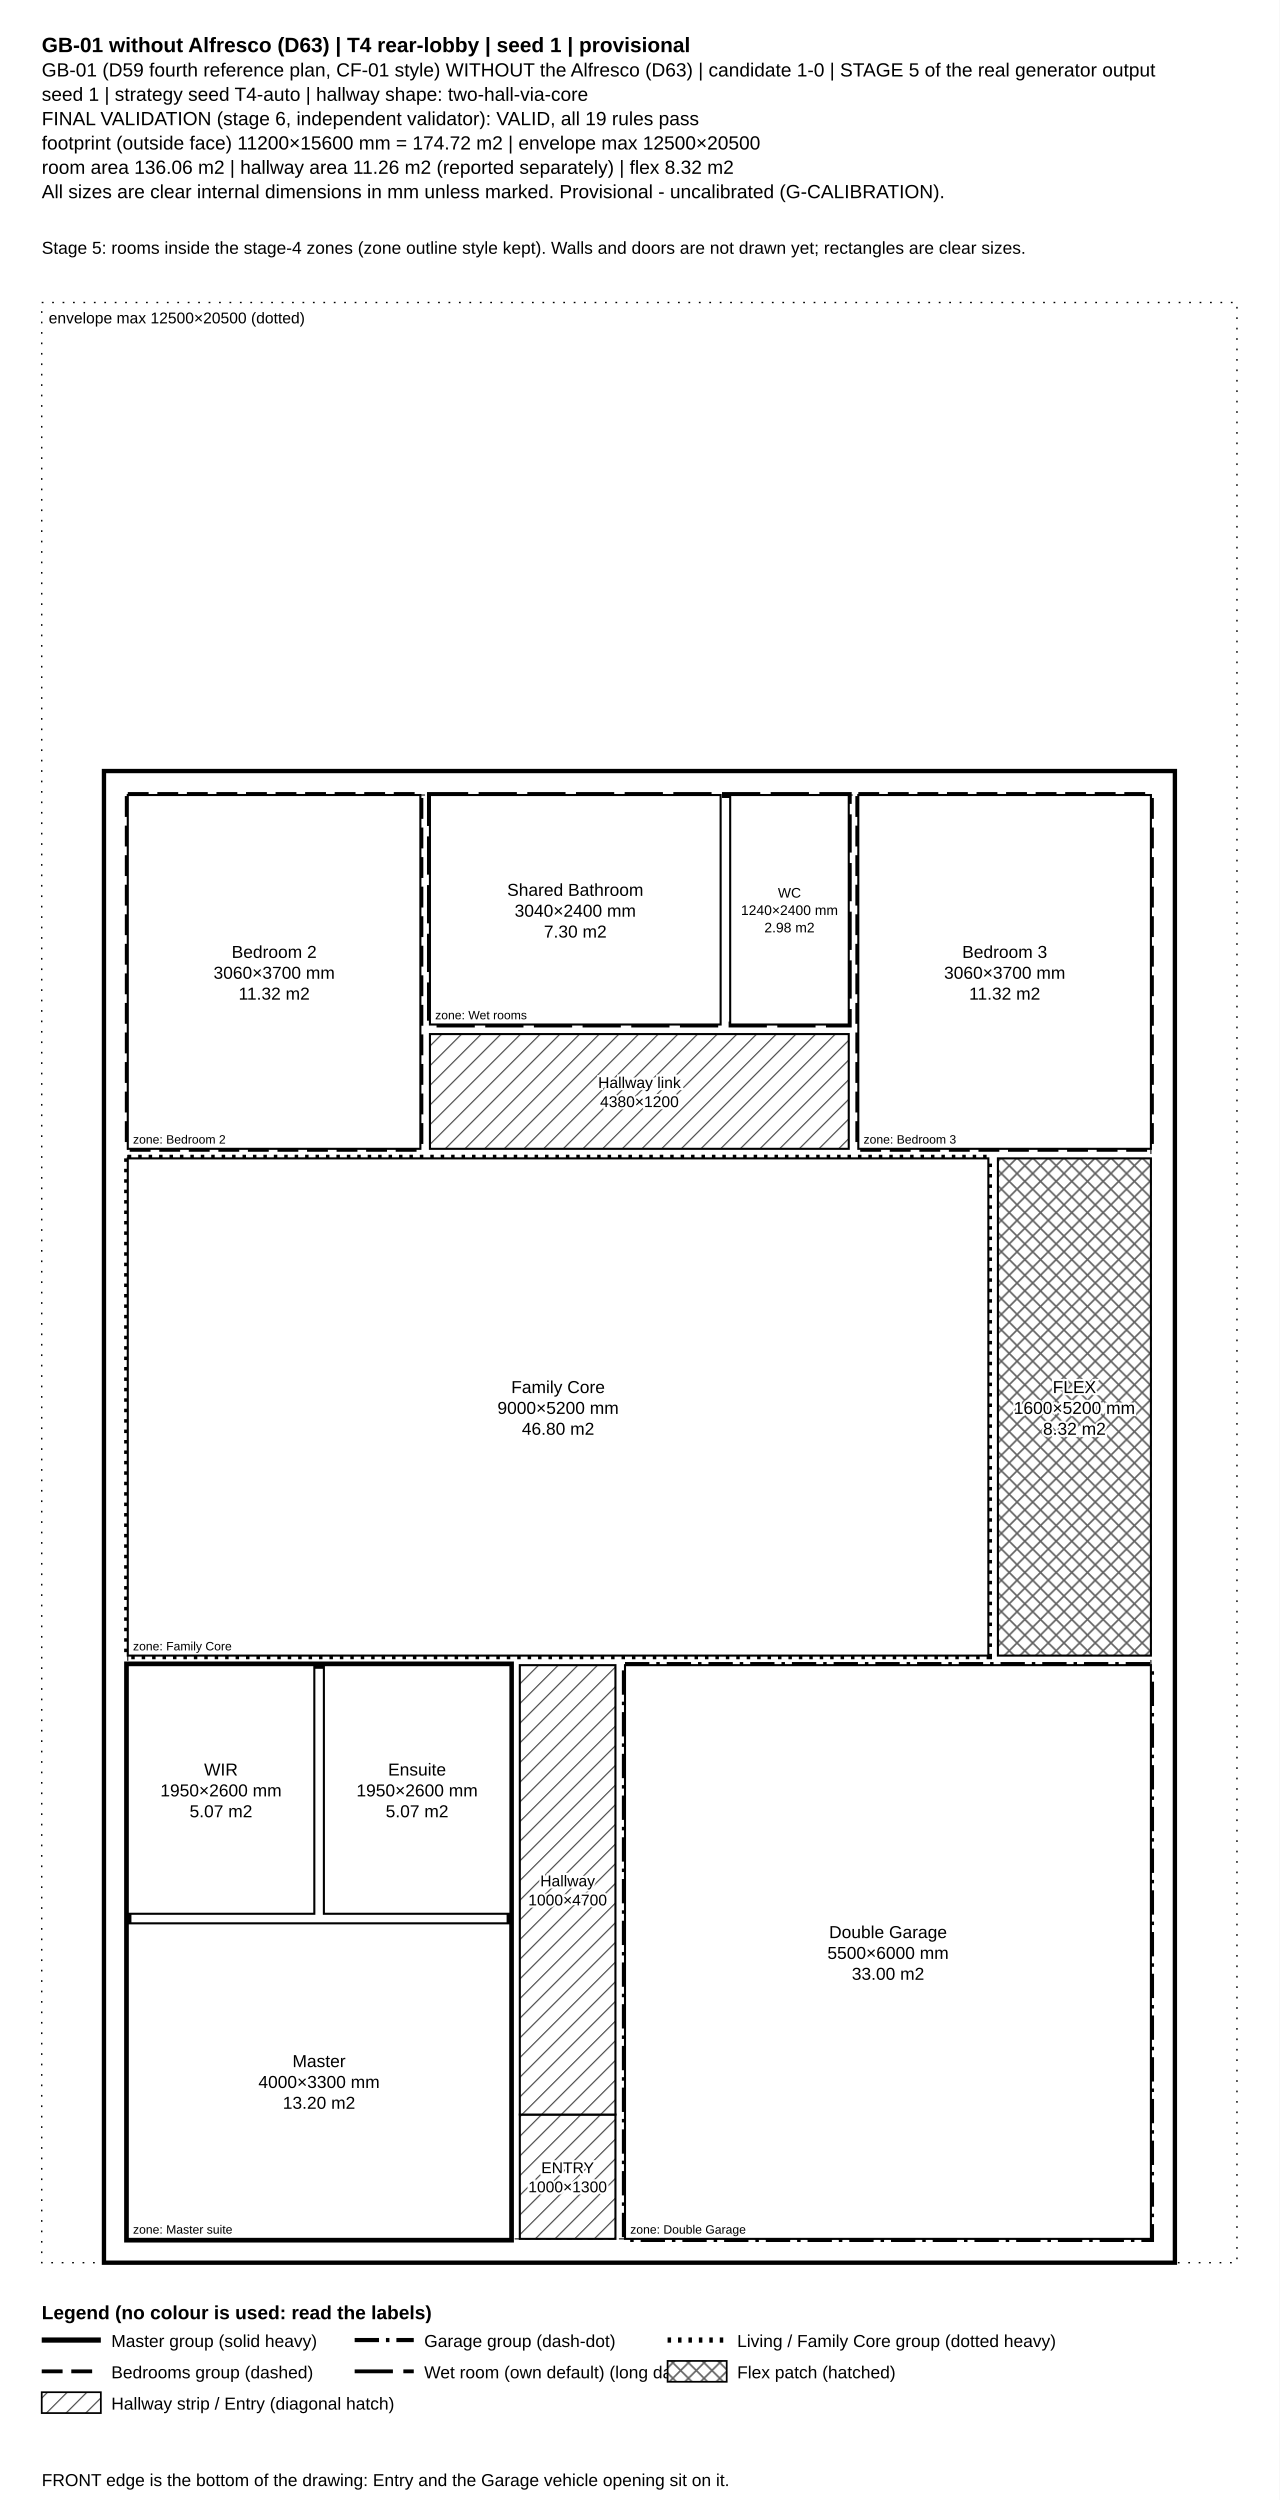
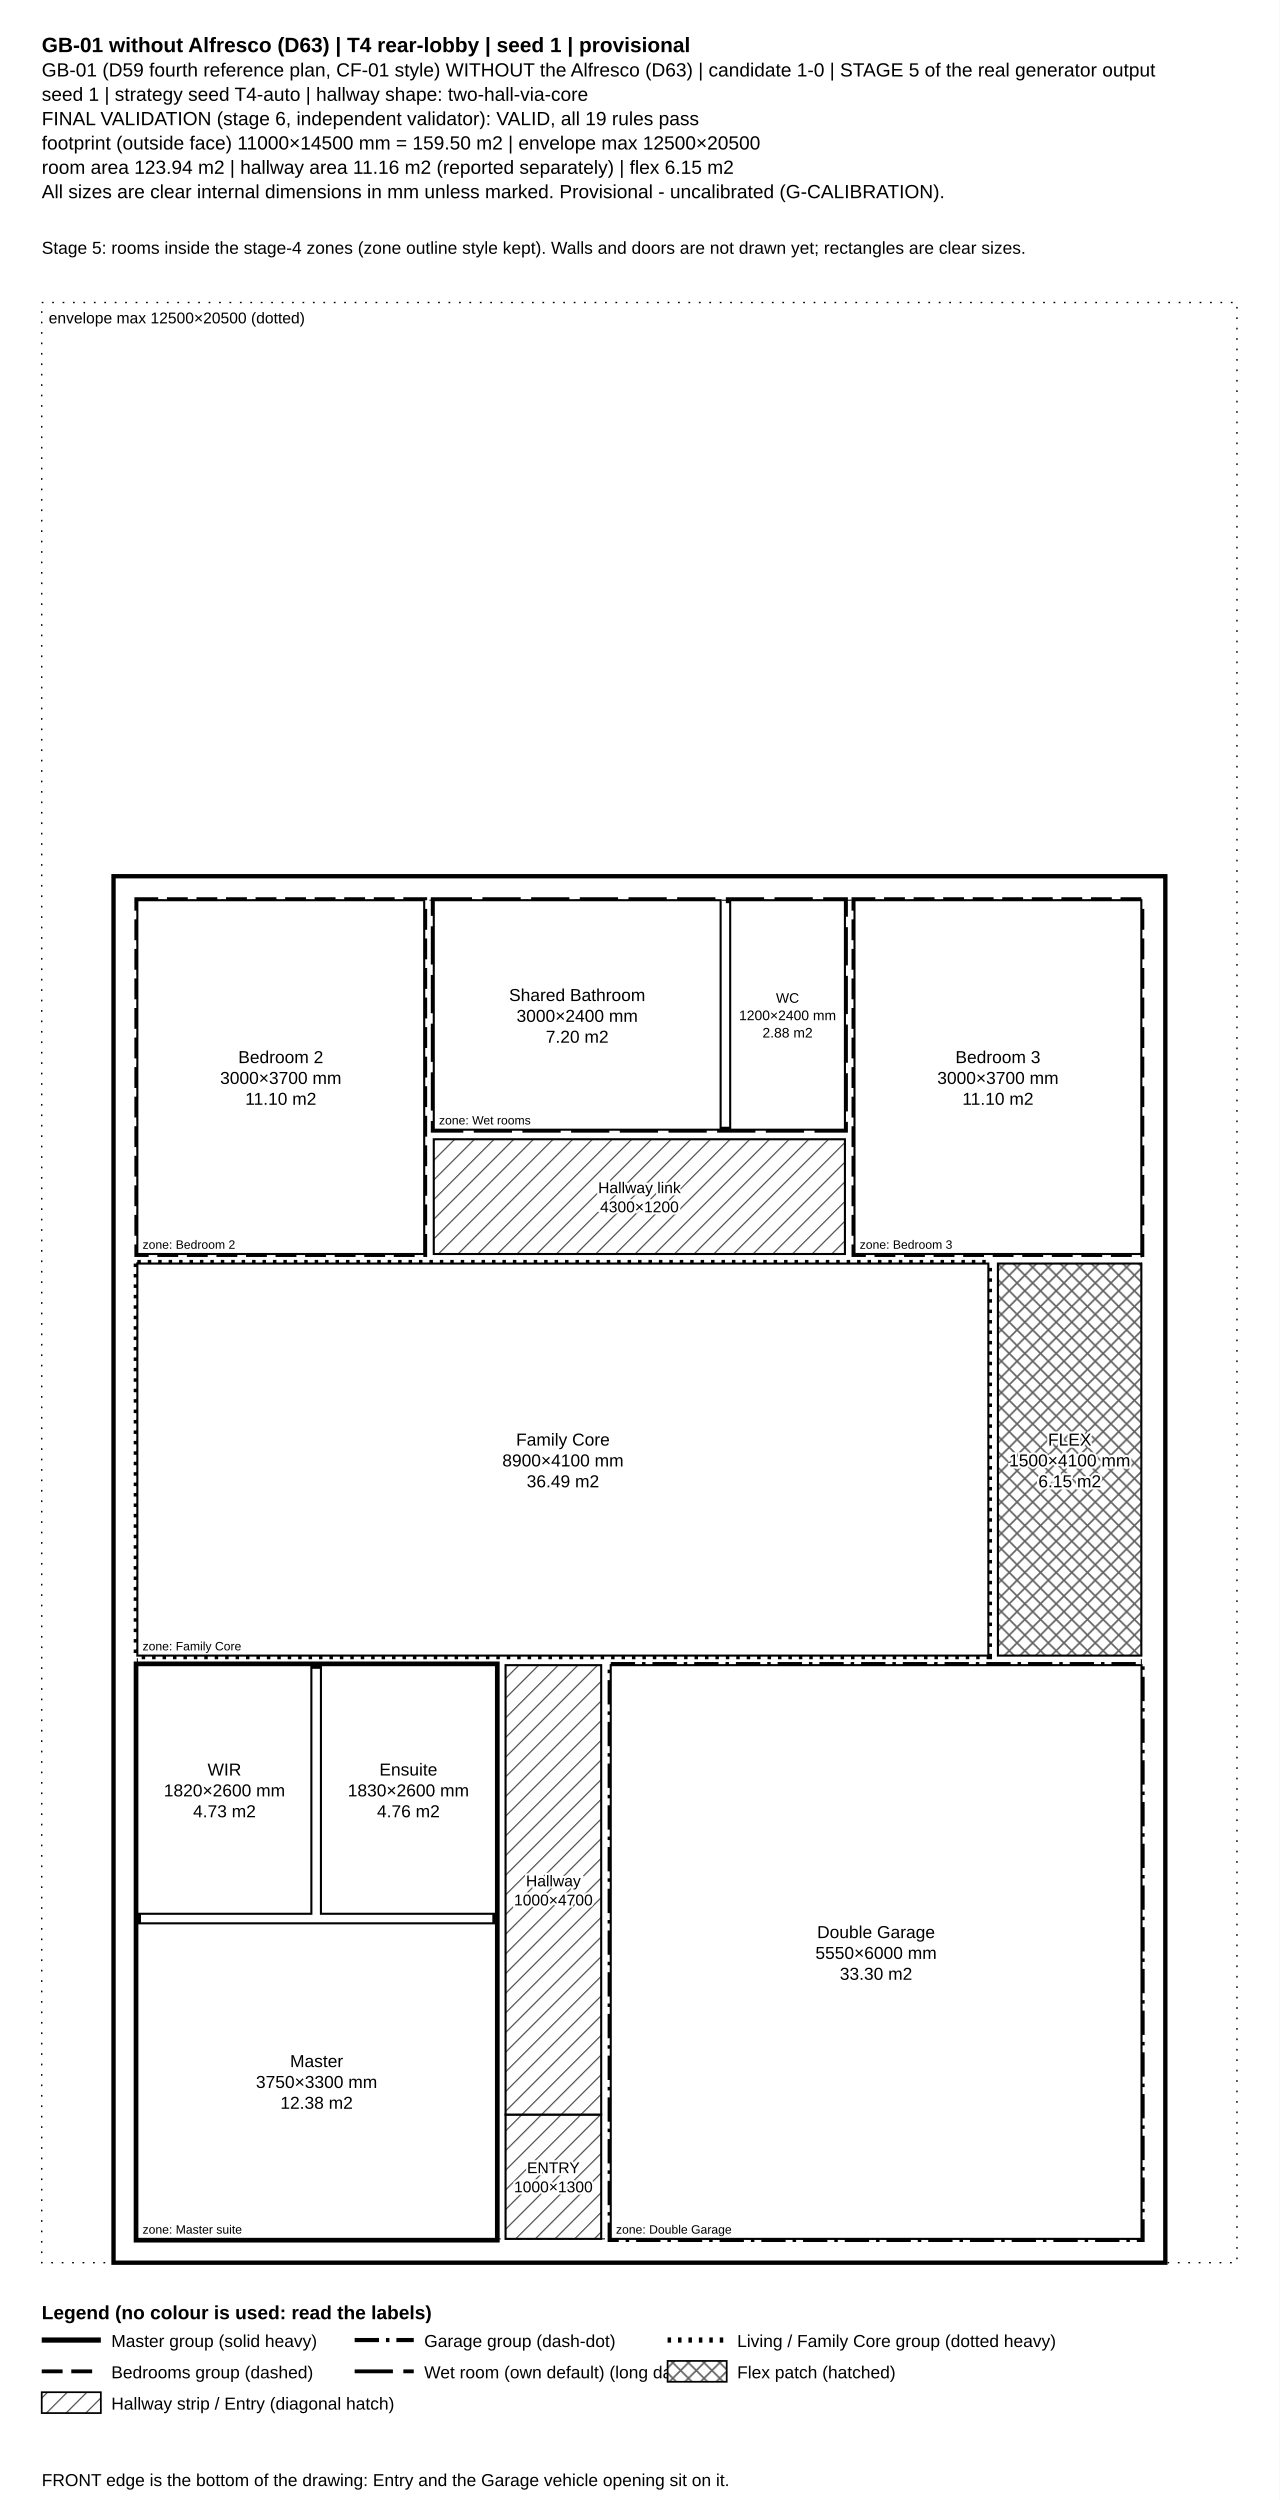
<svg xmlns="http://www.w3.org/2000/svg" width="736" height="1438" viewBox="0 0 736 1438" font-family="Arial, Helvetica, sans-serif">
  <rect width="100%" height="100%" fill="#fff" />
  <defs>
    <pattern id="hall" width="8" height="8" patternUnits="userSpaceOnUse" patternTransform="rotate(45)">
      <rect width="8" height="8" fill="#fff" />
      <line x1="0" y1="0" x2="0" y2="8" stroke="#555" stroke-width="1.4" />
    </pattern>
    <pattern id="flex" width="9" height="9" patternUnits="userSpaceOnUse">
      <rect width="9" height="9" fill="#fff" />
      <path d="M0 0L9 9M9 0L0 9" stroke="#666" stroke-width="1" />
    </pattern>
    <pattern id="wall" width="4" height="4" patternUnits="userSpaceOnUse">
      <rect width="4" height="4" fill="#222" />
    </pattern>
  </defs>
  <text x="24" y="30" font-size="12" font-weight="bold" fill="#000">GB-01 without Alfresco (D63) | T4 rear-lobby | seed 1 | provisional</text>
  <text x="24" y="44" font-size="11" font-weight="normal" fill="#000">GB-01 (D59 fourth reference plan, CF-01 style) WITHOUT the Alfresco (D63)   |   candidate 1-0   |   STAGE 5 of the real generator output</text>
  <text x="24" y="58" font-size="11" font-weight="normal" fill="#000">seed 1   |   strategy seed T4-auto   |   hallway shape: two-hall-via-core</text>
  <text x="24" y="72" font-size="11" font-weight="normal" fill="#000">FINAL VALIDATION (stage 6, independent validator): VALID, all 19 rules pass</text>
-   <text x="24" y="86" font-size="11" font-weight="normal" fill="#000">footprint (outside face) 11200×15600 mm = 174.72 m2 | envelope max 12500×20500</text>
-   <text x="24" y="100" font-size="11" font-weight="normal" fill="#000">room area 136.06 m2 | hallway area 11.26 m2 (reported separately) | flex 8.32 m2</text>
+   <text x="24" y="86" font-size="11" font-weight="normal" fill="#000">footprint (outside face) 11000×14500 mm = 159.50 m2 | envelope max 12500×20500</text>
+   <text x="24" y="100" font-size="11" font-weight="normal" fill="#000">room area 123.94 m2 | hallway area 11.16 m2 (reported separately) | flex 6.15 m2</text>
  <text x="24" y="114" font-size="11" font-weight="normal" fill="#000">All sizes are clear internal dimensions in mm unless marked. Provisional - uncalibrated (G-CALIBRATION).</text>
  <rect x="24.0" y="174.0" width="687.5" height="1127.5" fill="none" stroke="#000" stroke-width="0.8" stroke-dasharray="1 5" />
  <text x="28" y="186" font-size="9">envelope max 12500×20500 (dotted)</text>
-   <rect x="59.8" y="443.5" width="616.0" height="858.0" fill="none" stroke="#000" stroke-width="2.5" />
-   <rect x="73.5" y="457.3" width="588.5" height="830.5" fill="none" stroke="#000" stroke-width="0.6" stroke-dasharray="3 3" />
-   <rect x="299.0" y="1216.3" width="55.0" height="71.5" fill="url(#hall)" stroke="#000" stroke-width="1.2" />
-   <text x="326.5" y="1250.0" font-size="9" text-anchor="middle" fill="#000" stroke="#fff" stroke-width="2.5" paint-order="stroke">ENTRY</text>
-   <text x="326.5" y="1261.0" font-size="9" text-anchor="middle" fill="#000" stroke="#fff" stroke-width="2.5" paint-order="stroke">1000×1300</text>
-   <rect x="299.0" y="957.8" width="55.0" height="258.5" fill="url(#hall)" stroke="#000" stroke-width="1.2" />
-   <text x="326.5" y="1085.0" font-size="9" text-anchor="middle" fill="#000" stroke="#fff" stroke-width="2.5" paint-order="stroke">Hallway</text>
-   <text x="326.5" y="1096.0" font-size="9" text-anchor="middle" fill="#000" stroke="#fff" stroke-width="2.5" paint-order="stroke">1000×4700</text>
-   <rect x="247.3" y="594.8" width="240.9" height="66.0" fill="url(#hall)" stroke="#000" stroke-width="1.2" />
-   <text x="367.8" y="625.8" font-size="9" text-anchor="middle" fill="#000" stroke="#fff" stroke-width="2.5" paint-order="stroke">Hallway link</text>
-   <text x="367.8" y="636.8" font-size="9" text-anchor="middle" fill="#000" stroke="#fff" stroke-width="2.5" paint-order="stroke">4380×1200</text>
-   <rect x="73.5" y="957.8" width="220.0" height="330.0" fill="none" stroke="#000" stroke-width="4.2" />
-   <rect x="359.5" y="957.8" width="302.5" height="330.0" fill="none" stroke="#000" stroke-width="3.6" stroke-dasharray="14 4 2 4" />
-   <rect x="73.5" y="666.3" width="495.0" height="286.0" fill="none" stroke="#000" stroke-width="4.2" stroke-dasharray="2 4" />
-   <rect x="73.5" y="457.3" width="168.3" height="203.5" fill="none" stroke="#000" stroke-width="3.4" stroke-dasharray="12 5" />
-   <rect x="247.3" y="457.3" width="240.9" height="132.0" fill="none" stroke="#000" stroke-width="3.4" stroke-dasharray="22 6" />
-   <rect x="493.7" y="457.3" width="168.3" height="203.5" fill="none" stroke="#000" stroke-width="3.4" stroke-dasharray="12 5" />
-   <rect x="73.5" y="1106.3" width="220.0" height="181.5" fill="#fff" stroke="#000" stroke-width="1.2" />
-   <text x="183.5" y="1189.0" font-size="10" text-anchor="middle" fill="#000" stroke="#fff" stroke-width="2.5" paint-order="stroke">Master</text>
-   <text x="183.5" y="1201.0" font-size="10" text-anchor="middle" fill="#000" stroke="#fff" stroke-width="2.5" paint-order="stroke">4000×3300 mm</text>
-   <text x="183.5" y="1213.0" font-size="10" text-anchor="middle" fill="#000" stroke="#fff" stroke-width="2.5" paint-order="stroke">13.20 m2</text>
-   <rect x="73.5" y="957.8" width="107.3" height="143.0" fill="#fff" stroke="#000" stroke-width="1.2" />
-   <text x="127.1" y="1021.3" font-size="10" text-anchor="middle" fill="#000" stroke="#fff" stroke-width="2.5" paint-order="stroke">WIR</text>
-   <text x="127.1" y="1033.3" font-size="10" text-anchor="middle" fill="#000" stroke="#fff" stroke-width="2.5" paint-order="stroke">1950×2600 mm</text>
-   <text x="127.1" y="1045.3" font-size="10" text-anchor="middle" fill="#000" stroke="#fff" stroke-width="2.5" paint-order="stroke">5.07 m2</text>
-   <rect x="186.3" y="957.8" width="107.3" height="143.0" fill="#fff" stroke="#000" stroke-width="1.2" />
-   <text x="239.9" y="1021.3" font-size="10" text-anchor="middle" fill="#000" stroke="#fff" stroke-width="2.5" paint-order="stroke">Ensuite</text>
-   <text x="239.9" y="1033.3" font-size="10" text-anchor="middle" fill="#000" stroke="#fff" stroke-width="2.5" paint-order="stroke">1950×2600 mm</text>
-   <text x="239.9" y="1045.3" font-size="10" text-anchor="middle" fill="#000" stroke="#fff" stroke-width="2.5" paint-order="stroke">5.07 m2</text>
-   <rect x="359.5" y="957.8" width="302.5" height="330.0" fill="#fff" stroke="#000" stroke-width="1.2" />
-   <text x="510.8" y="1114.8" font-size="10" text-anchor="middle" fill="#000" stroke="#fff" stroke-width="2.5" paint-order="stroke">Double Garage</text>
-   <text x="510.8" y="1126.8" font-size="10" text-anchor="middle" fill="#000" stroke="#fff" stroke-width="2.5" paint-order="stroke">5500×6000 mm</text>
-   <text x="510.8" y="1138.8" font-size="10" text-anchor="middle" fill="#000" stroke="#fff" stroke-width="2.5" paint-order="stroke">33.00 m2</text>
-   <rect x="73.5" y="666.3" width="495.0" height="286.0" fill="#fff" stroke="#000" stroke-width="1.2" />
-   <text x="321.0" y="801.3" font-size="10" text-anchor="middle" fill="#000" stroke="#fff" stroke-width="2.5" paint-order="stroke">Family Core</text>
-   <text x="321.0" y="813.3" font-size="10" text-anchor="middle" fill="#000" stroke="#fff" stroke-width="2.5" paint-order="stroke">9000×5200 mm</text>
-   <text x="321.0" y="825.3" font-size="10" text-anchor="middle" fill="#000" stroke="#fff" stroke-width="2.5" paint-order="stroke">46.80 m2</text>
-   <rect x="73.5" y="457.3" width="168.3" height="203.5" fill="#fff" stroke="#000" stroke-width="1.2" />
-   <text x="157.7" y="551.0" font-size="10" text-anchor="middle" fill="#000" stroke="#fff" stroke-width="2.5" paint-order="stroke">Bedroom 2</text>
-   <text x="157.7" y="563.0" font-size="10" text-anchor="middle" fill="#000" stroke="#fff" stroke-width="2.5" paint-order="stroke">3060×3700 mm</text>
-   <text x="157.7" y="575.0" font-size="10" text-anchor="middle" fill="#000" stroke="#fff" stroke-width="2.5" paint-order="stroke">11.32 m2</text>
-   <rect x="247.3" y="457.3" width="167.2" height="132.0" fill="#fff" stroke="#000" stroke-width="1.2" />
-   <text x="330.9" y="515.3" font-size="10" text-anchor="middle" fill="#000" stroke="#fff" stroke-width="2.5" paint-order="stroke">Shared Bathroom</text>
-   <text x="330.9" y="527.3" font-size="10" text-anchor="middle" fill="#000" stroke="#fff" stroke-width="2.5" paint-order="stroke">3040×2400 mm</text>
-   <text x="330.9" y="539.3" font-size="10" text-anchor="middle" fill="#000" stroke="#fff" stroke-width="2.5" paint-order="stroke">7.30 m2</text>
-   <rect x="420.0" y="457.3" width="68.2" height="132.0" fill="#fff" stroke="#000" stroke-width="1.2" />
-   <text x="454.1" y="516.3" font-size="8" text-anchor="middle" fill="#000" stroke="#fff" stroke-width="2.5" paint-order="stroke">WC</text>
-   <text x="454.1" y="526.3" font-size="8" text-anchor="middle" fill="#000" stroke="#fff" stroke-width="2.5" paint-order="stroke">1240×2400 mm</text>
-   <text x="454.1" y="536.3" font-size="8" text-anchor="middle" fill="#000" stroke="#fff" stroke-width="2.5" paint-order="stroke">2.98 m2</text>
-   <rect x="493.7" y="457.3" width="168.3" height="203.5" fill="#fff" stroke="#000" stroke-width="1.2" />
-   <text x="577.9" y="551.0" font-size="10" text-anchor="middle" fill="#000" stroke="#fff" stroke-width="2.5" paint-order="stroke">Bedroom 3</text>
-   <text x="577.9" y="563.0" font-size="10" text-anchor="middle" fill="#000" stroke="#fff" stroke-width="2.5" paint-order="stroke">3060×3700 mm</text>
-   <text x="577.9" y="575.0" font-size="10" text-anchor="middle" fill="#000" stroke="#fff" stroke-width="2.5" paint-order="stroke">11.32 m2</text>
-   <rect x="574.0" y="666.3" width="88.0" height="286.0" fill="url(#flex)" stroke="#000" stroke-width="1.2" />
-   <text x="618.0" y="801.3" font-size="10" text-anchor="middle" fill="#000" stroke="#fff" stroke-width="2.5" paint-order="stroke">FLEX</text>
-   <text x="618.0" y="813.3" font-size="10" text-anchor="middle" fill="#000" stroke="#fff" stroke-width="2.5" paint-order="stroke">1600×5200 mm</text>
-   <text x="618.0" y="825.3" font-size="10" text-anchor="middle" fill="#000" stroke="#fff" stroke-width="2.5" paint-order="stroke">8.32 m2</text>
-   <text x="76.5" y="1284.8" font-size="7">zone: Master suite</text>
-   <text x="362.5" y="1284.8" font-size="7">zone: Double Garage</text>
-   <text x="76.5" y="949.3" font-size="7">zone: Family Core</text>
-   <text x="76.5" y="657.8" font-size="7">zone: Bedroom 2</text>
-   <text x="250.3" y="586.3" font-size="7">zone: Wet rooms</text>
-   <text x="496.7" y="657.8" font-size="7">zone: Bedroom 3</text>
+   <rect x="65.3" y="504.0" width="605.0" height="797.5" fill="none" stroke="#000" stroke-width="2.5" />
+   <rect x="79.0" y="517.8" width="577.5" height="770.0" fill="none" stroke="#000" stroke-width="0.6" stroke-dasharray="3 3" />
+   <rect x="290.8" y="1216.3" width="55.0" height="71.5" fill="url(#hall)" stroke="#000" stroke-width="1.2" />
+   <text x="318.3" y="1250.0" font-size="9" text-anchor="middle" fill="#000" stroke="#fff" stroke-width="2.5" paint-order="stroke">ENTRY</text>
+   <text x="318.3" y="1261.0" font-size="9" text-anchor="middle" fill="#000" stroke="#fff" stroke-width="2.5" paint-order="stroke">1000×1300</text>
+   <rect x="290.8" y="957.8" width="55.0" height="258.5" fill="url(#hall)" stroke="#000" stroke-width="1.2" />
+   <text x="318.3" y="1085.0" font-size="9" text-anchor="middle" fill="#000" stroke="#fff" stroke-width="2.5" paint-order="stroke">Hallway</text>
+   <text x="318.3" y="1096.0" font-size="9" text-anchor="middle" fill="#000" stroke="#fff" stroke-width="2.5" paint-order="stroke">1000×4700</text>
+   <rect x="249.5" y="655.3" width="236.5" height="66.0" fill="url(#hall)" stroke="#000" stroke-width="1.2" />
+   <text x="367.8" y="686.3" font-size="9" text-anchor="middle" fill="#000" stroke="#fff" stroke-width="2.5" paint-order="stroke">Hallway link</text>
+   <text x="367.8" y="697.3" font-size="9" text-anchor="middle" fill="#000" stroke="#fff" stroke-width="2.5" paint-order="stroke">4300×1200</text>
+   <rect x="79.0" y="957.8" width="206.3" height="330.0" fill="none" stroke="#000" stroke-width="4.2" />
+   <rect x="351.3" y="957.8" width="305.3" height="330.0" fill="none" stroke="#000" stroke-width="3.6" stroke-dasharray="14 4 2 4" />
+   <rect x="79.0" y="726.8" width="489.5" height="225.5" fill="none" stroke="#000" stroke-width="4.2" stroke-dasharray="2 4" />
+   <rect x="79.0" y="517.8" width="165.0" height="203.5" fill="none" stroke="#000" stroke-width="3.4" stroke-dasharray="12 5" />
+   <rect x="249.5" y="517.8" width="236.5" height="132.0" fill="none" stroke="#000" stroke-width="3.4" stroke-dasharray="22 6" />
+   <rect x="491.5" y="517.8" width="165.0" height="203.5" fill="none" stroke="#000" stroke-width="3.4" stroke-dasharray="12 5" />
+   <rect x="79.0" y="1106.3" width="206.3" height="181.5" fill="#fff" stroke="#000" stroke-width="1.2" />
+   <text x="182.1" y="1189.0" font-size="10" text-anchor="middle" fill="#000" stroke="#fff" stroke-width="2.5" paint-order="stroke">Master</text>
+   <text x="182.1" y="1201.0" font-size="10" text-anchor="middle" fill="#000" stroke="#fff" stroke-width="2.5" paint-order="stroke">3750×3300 mm</text>
+   <text x="182.1" y="1213.0" font-size="10" text-anchor="middle" fill="#000" stroke="#fff" stroke-width="2.5" paint-order="stroke">12.38 m2</text>
+   <rect x="79.0" y="957.8" width="100.1" height="143.0" fill="#fff" stroke="#000" stroke-width="1.2" />
+   <text x="129.1" y="1021.3" font-size="10" text-anchor="middle" fill="#000" stroke="#fff" stroke-width="2.5" paint-order="stroke">WIR</text>
+   <text x="129.1" y="1033.3" font-size="10" text-anchor="middle" fill="#000" stroke="#fff" stroke-width="2.5" paint-order="stroke">1820×2600 mm</text>
+   <text x="129.1" y="1045.3" font-size="10" text-anchor="middle" fill="#000" stroke="#fff" stroke-width="2.5" paint-order="stroke">4.73 m2</text>
+   <rect x="184.6" y="957.8" width="100.7" height="143.0" fill="#fff" stroke="#000" stroke-width="1.2" />
+   <text x="234.9" y="1021.3" font-size="10" text-anchor="middle" fill="#000" stroke="#fff" stroke-width="2.5" paint-order="stroke">Ensuite</text>
+   <text x="234.9" y="1033.3" font-size="10" text-anchor="middle" fill="#000" stroke="#fff" stroke-width="2.5" paint-order="stroke">1830×2600 mm</text>
+   <text x="234.9" y="1045.3" font-size="10" text-anchor="middle" fill="#000" stroke="#fff" stroke-width="2.5" paint-order="stroke">4.76 m2</text>
+   <rect x="351.3" y="957.8" width="305.3" height="330.0" fill="#fff" stroke="#000" stroke-width="1.2" />
+   <text x="503.9" y="1114.8" font-size="10" text-anchor="middle" fill="#000" stroke="#fff" stroke-width="2.5" paint-order="stroke">Double Garage</text>
+   <text x="503.9" y="1126.8" font-size="10" text-anchor="middle" fill="#000" stroke="#fff" stroke-width="2.5" paint-order="stroke">5550×6000 mm</text>
+   <text x="503.9" y="1138.8" font-size="10" text-anchor="middle" fill="#000" stroke="#fff" stroke-width="2.5" paint-order="stroke">33.30 m2</text>
+   <rect x="79.0" y="726.8" width="489.5" height="225.5" fill="#fff" stroke="#000" stroke-width="1.2" />
+   <text x="323.8" y="831.5" font-size="10" text-anchor="middle" fill="#000" stroke="#fff" stroke-width="2.5" paint-order="stroke">Family Core</text>
+   <text x="323.8" y="843.5" font-size="10" text-anchor="middle" fill="#000" stroke="#fff" stroke-width="2.5" paint-order="stroke">8900×4100 mm</text>
+   <text x="323.8" y="855.5" font-size="10" text-anchor="middle" fill="#000" stroke="#fff" stroke-width="2.5" paint-order="stroke">36.49 m2</text>
+   <rect x="79.0" y="517.8" width="165.0" height="203.5" fill="#fff" stroke="#000" stroke-width="1.2" />
+   <text x="161.5" y="611.5" font-size="10" text-anchor="middle" fill="#000" stroke="#fff" stroke-width="2.5" paint-order="stroke">Bedroom 2</text>
+   <text x="161.5" y="623.5" font-size="10" text-anchor="middle" fill="#000" stroke="#fff" stroke-width="2.5" paint-order="stroke">3000×3700 mm</text>
+   <text x="161.5" y="635.5" font-size="10" text-anchor="middle" fill="#000" stroke="#fff" stroke-width="2.5" paint-order="stroke">11.10 m2</text>
+   <rect x="249.5" y="517.8" width="165.0" height="132.0" fill="#fff" stroke="#000" stroke-width="1.2" />
+   <text x="332.0" y="575.8" font-size="10" text-anchor="middle" fill="#000" stroke="#fff" stroke-width="2.5" paint-order="stroke">Shared Bathroom</text>
+   <text x="332.0" y="587.8" font-size="10" text-anchor="middle" fill="#000" stroke="#fff" stroke-width="2.5" paint-order="stroke">3000×2400 mm</text>
+   <text x="332.0" y="599.8" font-size="10" text-anchor="middle" fill="#000" stroke="#fff" stroke-width="2.5" paint-order="stroke">7.20 m2</text>
+   <rect x="420.0" y="517.8" width="66.0" height="132.0" fill="#fff" stroke="#000" stroke-width="1.2" />
+   <text x="453.0" y="576.8" font-size="8" text-anchor="middle" fill="#000" stroke="#fff" stroke-width="2.5" paint-order="stroke">WC</text>
+   <text x="453.0" y="586.8" font-size="8" text-anchor="middle" fill="#000" stroke="#fff" stroke-width="2.5" paint-order="stroke">1200×2400 mm</text>
+   <text x="453.0" y="596.8" font-size="8" text-anchor="middle" fill="#000" stroke="#fff" stroke-width="2.5" paint-order="stroke">2.88 m2</text>
+   <rect x="491.5" y="517.8" width="165.0" height="203.5" fill="#fff" stroke="#000" stroke-width="1.2" />
+   <text x="574.0" y="611.5" font-size="10" text-anchor="middle" fill="#000" stroke="#fff" stroke-width="2.5" paint-order="stroke">Bedroom 3</text>
+   <text x="574.0" y="623.5" font-size="10" text-anchor="middle" fill="#000" stroke="#fff" stroke-width="2.5" paint-order="stroke">3000×3700 mm</text>
+   <text x="574.0" y="635.5" font-size="10" text-anchor="middle" fill="#000" stroke="#fff" stroke-width="2.5" paint-order="stroke">11.10 m2</text>
+   <rect x="574.0" y="726.8" width="82.5" height="225.5" fill="url(#flex)" stroke="#000" stroke-width="1.2" />
+   <text x="615.3" y="831.5" font-size="10" text-anchor="middle" fill="#000" stroke="#fff" stroke-width="2.5" paint-order="stroke">FLEX</text>
+   <text x="615.3" y="843.5" font-size="10" text-anchor="middle" fill="#000" stroke="#fff" stroke-width="2.5" paint-order="stroke">1500×4100 mm</text>
+   <text x="615.3" y="855.5" font-size="10" text-anchor="middle" fill="#000" stroke="#fff" stroke-width="2.5" paint-order="stroke">6.15 m2</text>
+   <text x="82.0" y="1284.8" font-size="7">zone: Master suite</text>
+   <text x="354.3" y="1284.8" font-size="7">zone: Double Garage</text>
+   <text x="82.0" y="949.3" font-size="7">zone: Family Core</text>
+   <text x="82.0" y="718.3" font-size="7">zone: Bedroom 2</text>
+   <text x="252.5" y="646.8" font-size="7">zone: Wet rooms</text>
+   <text x="494.5" y="718.3" font-size="7">zone: Bedroom 3</text>
  <text x="24" y="146" font-size="10">Stage 5: rooms inside the stage-4 zones (zone outline style kept). Walls and doors are not drawn yet; rectangles are clear sizes.</text>
  <text x="24" y="1334" font-size="11" font-weight="bold">Legend (no colour is used: read the labels)</text>
  <line x1="24" y1="1346" x2="58" y2="1346" stroke="#000" stroke-width="3" />
  <text x="64" y="1350" font-size="10">Master group (solid heavy)</text>
  <line x1="204" y1="1346" x2="238" y2="1346" stroke="#000" stroke-width="2.4" stroke-dasharray="14 4 2 4" />
  <text x="244" y="1350" font-size="10">Garage group (dash-dot)</text>
  <line x1="384" y1="1346" x2="418" y2="1346" stroke="#000" stroke-width="3" stroke-dasharray="2 4" />
  <text x="424" y="1350" font-size="10">Living / Family Core group (dotted heavy)</text>
  <line x1="24" y1="1364" x2="58" y2="1364" stroke="#000" stroke-width="2.2" stroke-dasharray="12 5" />
  <text x="64" y="1368" font-size="10">Bedrooms group (dashed)</text>
  <line x1="204" y1="1364" x2="238" y2="1364" stroke="#000" stroke-width="2.2" stroke-dasharray="22 6" />
  <text x="244" y="1368" font-size="10">Wet room (own default) (long dash)</text>
  <rect x="384" y="1358" width="34" height="12" fill="url(#flex)" stroke="#000" stroke-width="1" />
  <text x="424" y="1368" font-size="10">Flex patch (hatched)</text>
  <rect x="24" y="1376" width="34" height="12" fill="url(#hall)" stroke="#000" stroke-width="1" />
  <text x="64" y="1386" font-size="10">Hallway strip / Entry (diagonal hatch)</text>
  <text x="24" y="1430" font-size="10">FRONT edge is the bottom of the drawing: Entry and the Garage vehicle opening sit on it.</text>
</svg>
